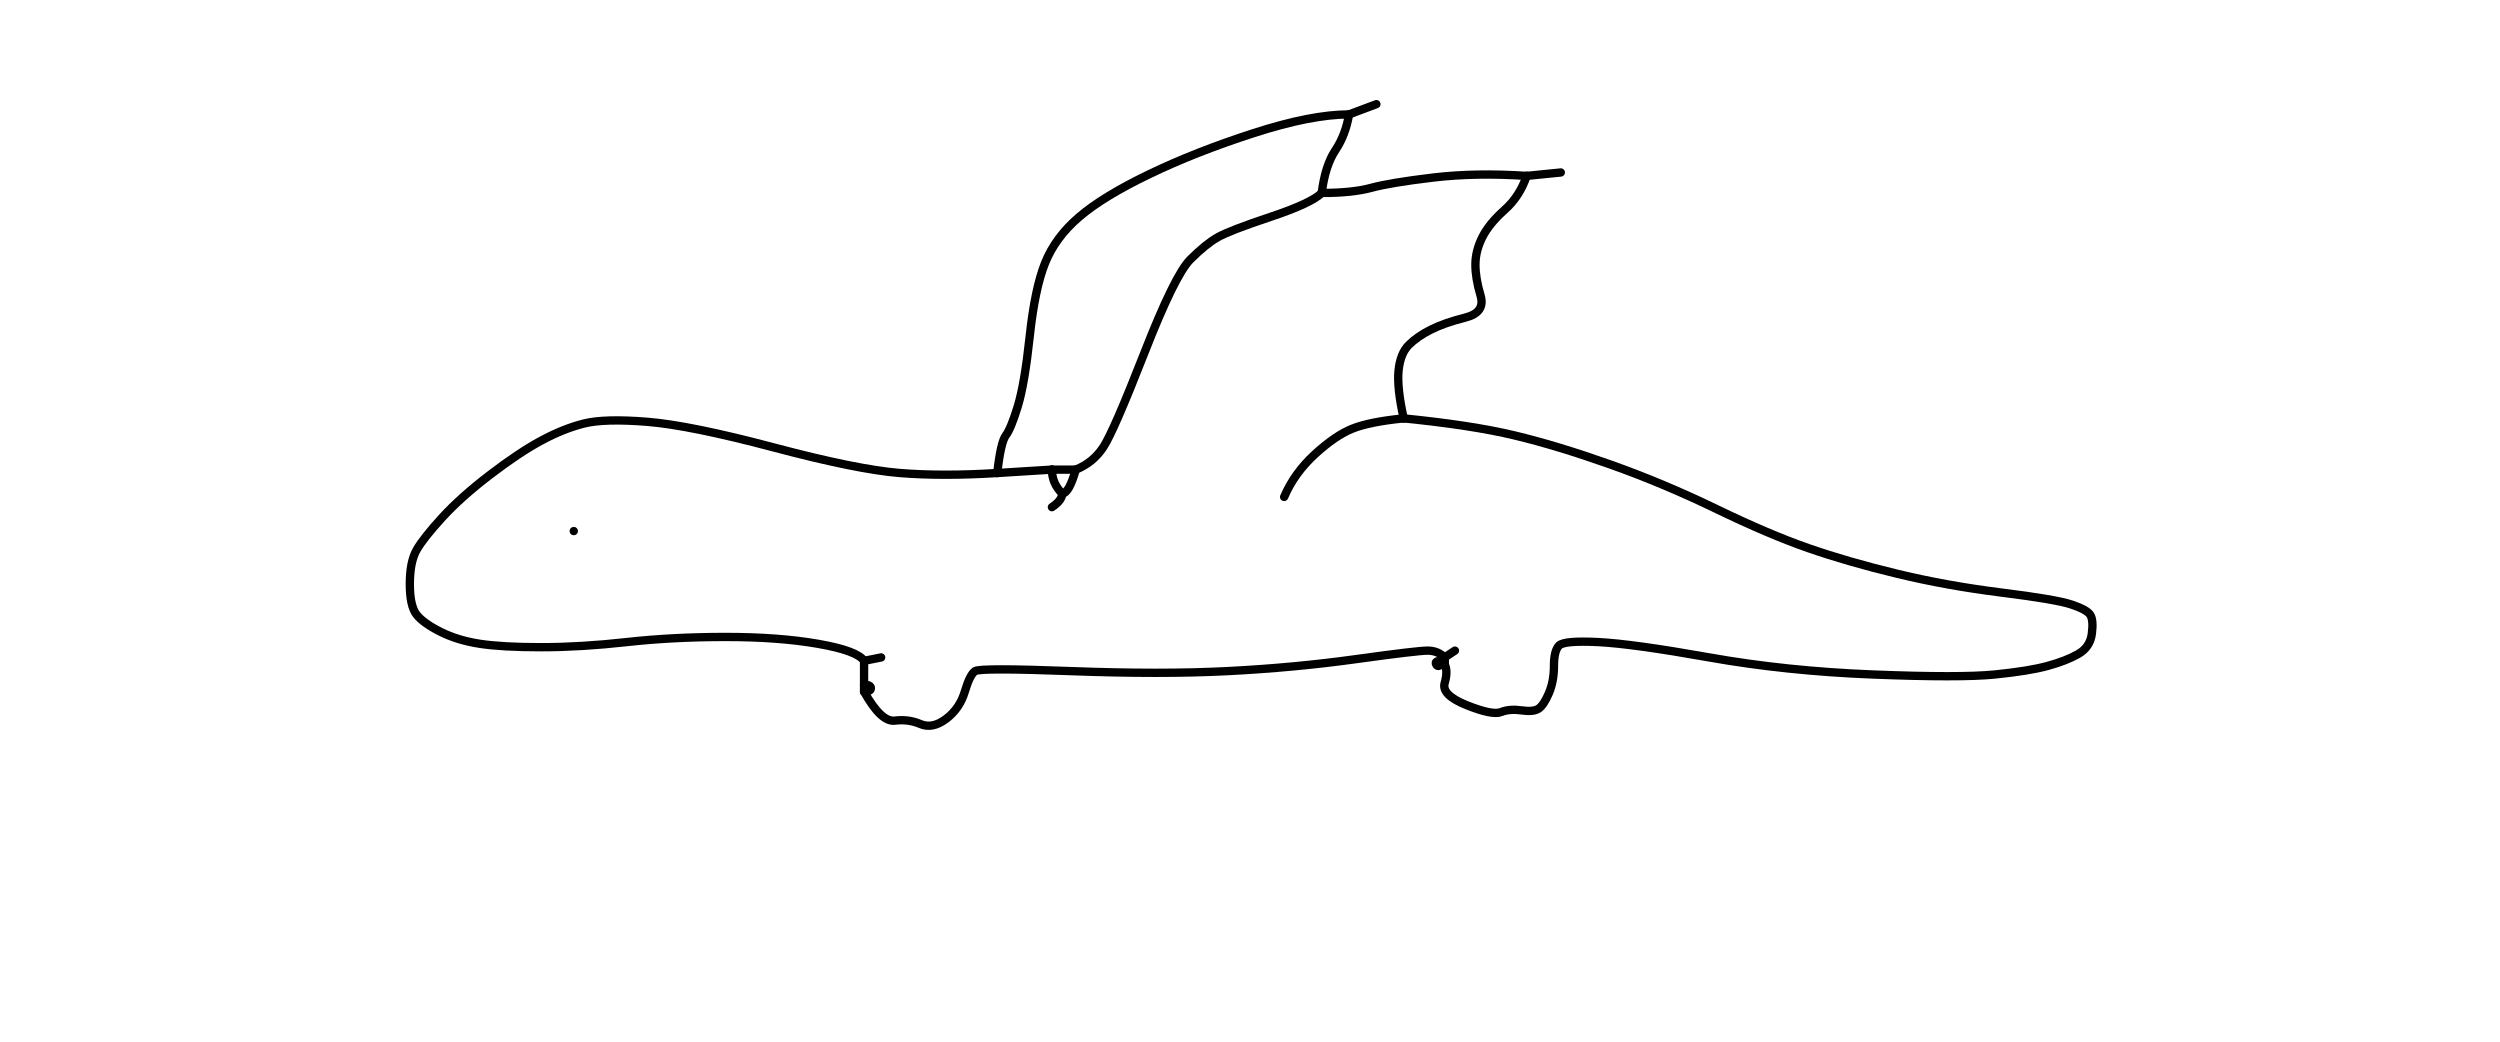
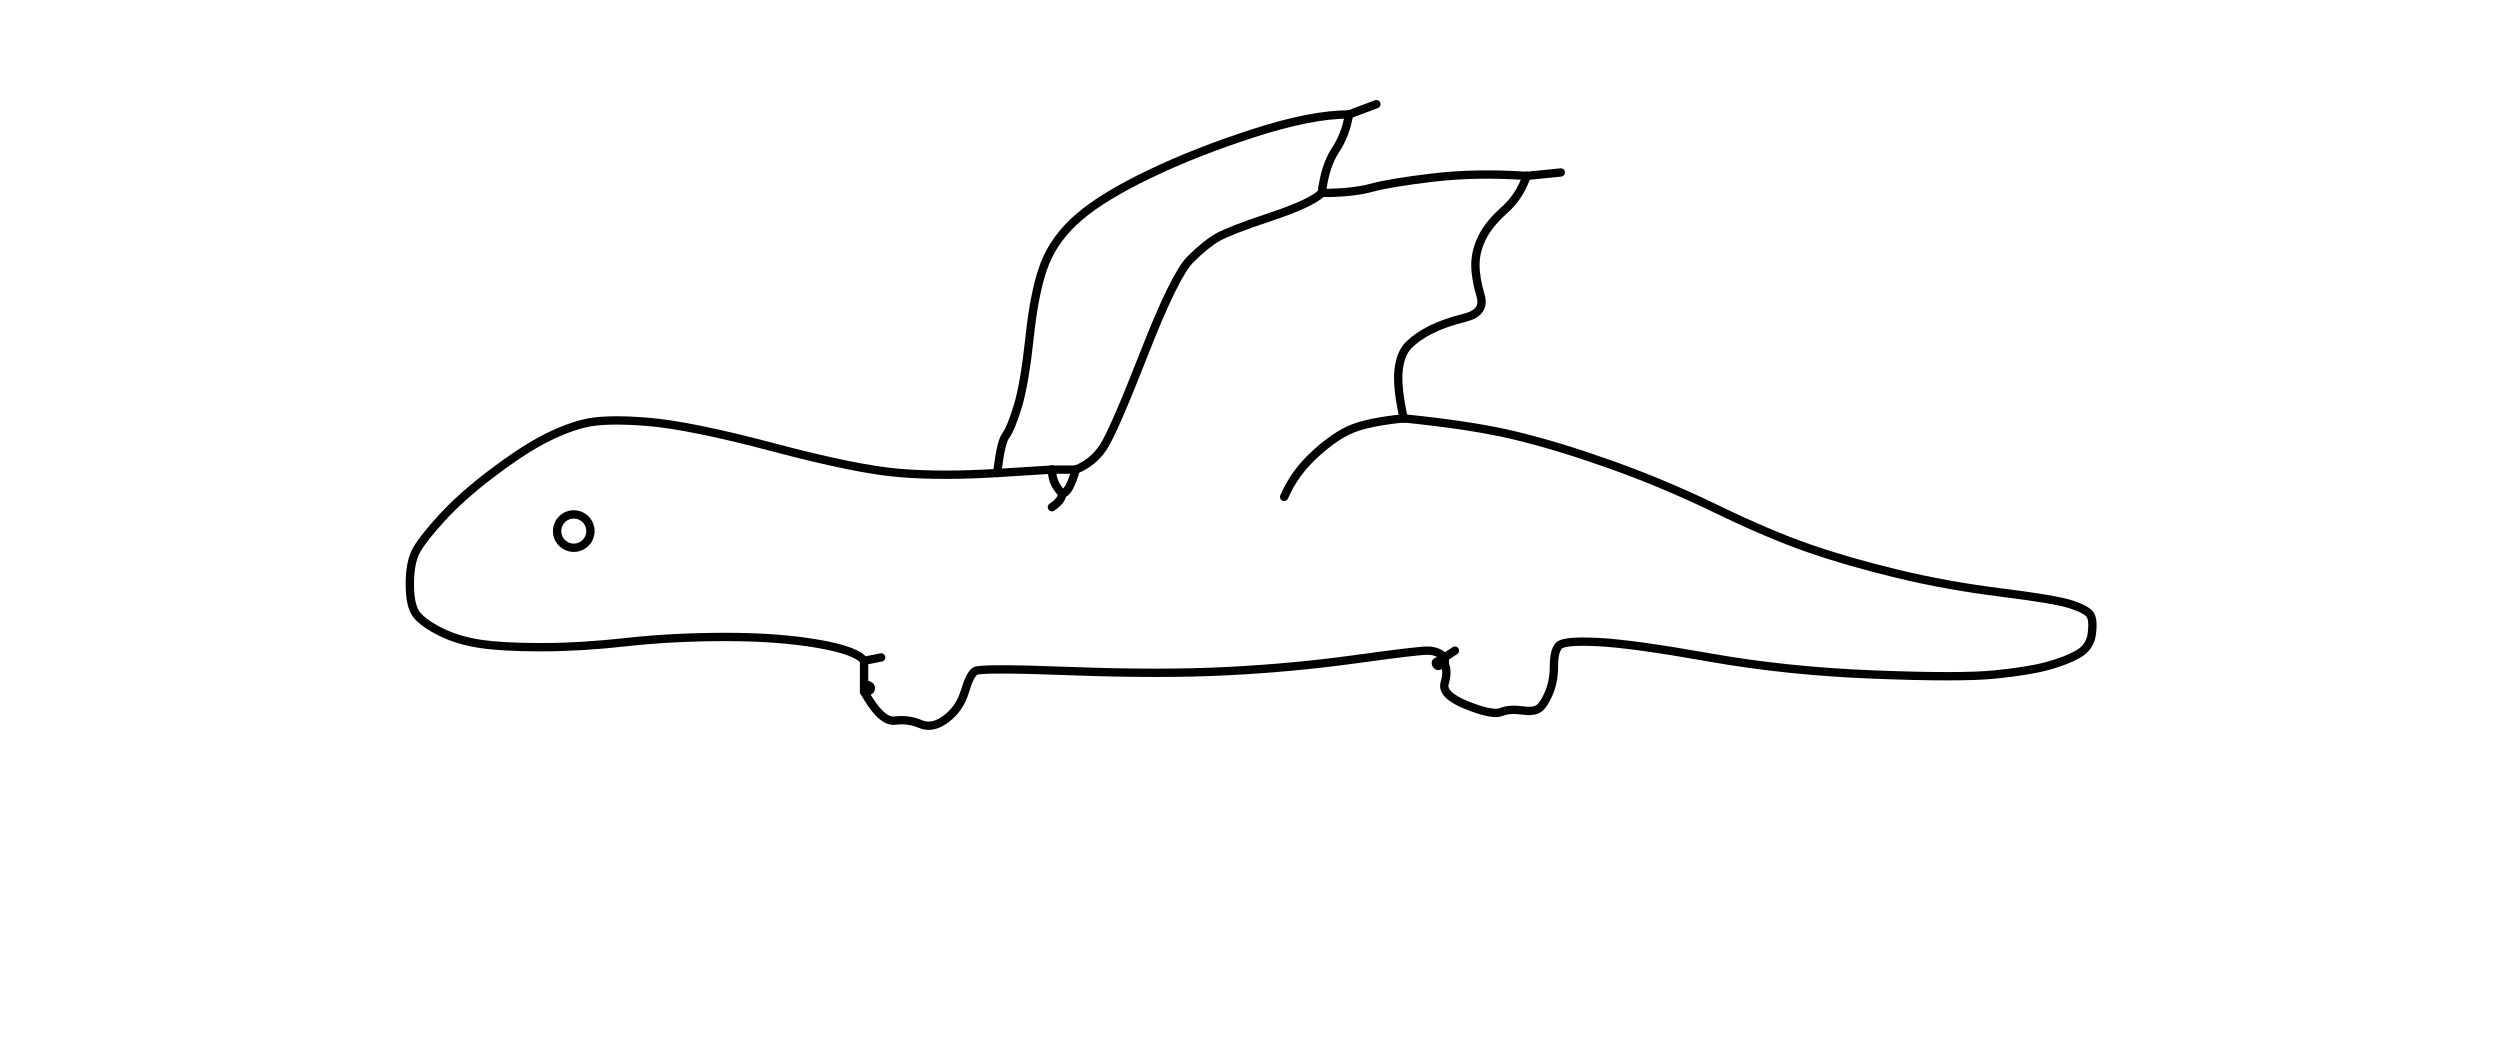
<svg xmlns="http://www.w3.org/2000/svg" viewBox="0 0 1200 500">
  <g fill="none" stroke="currentColor" stroke-width="4" stroke-linecap="round" stroke-linejoin="round">
-     <path d="M 275.41 254.92 L 275.41 254.92" />
+     <circle cx="275.41" cy="254.92" r="8" />
    <path d="M 616.39 238.52 Q 621.31 227.05 631.15 218.03 Q 640.98 209.02 649.18 205.74 Q 657.38 202.46 673.77 200.82" />
    <path d="M 504.92 225.41 L 478.69 227.05" />
    <path d="M 504.92 225.41 L 516.39 225.41" />
    <path d="M 504.92 225.41 Q 504.92 231.97 509.84 236.89" />
    <path d="M 673.77 200.82 Q 670.49 186.07 671.31 177.87 Q 672.13 169.67 676.23 165.57 Q 680.33 161.48 686.89 158.20 Q 693.44 154.92 703.28 152.46 Q 713.11 150.00 710.66 141.80 Q 708.20 133.61 708.20 127.05 Q 708.20 120.49 711.48 113.93 Q 714.75 107.38 722.13 100.82 Q 729.51 94.26 732.79 84.43" />
    <path d="M 673.77 200.82 Q 706.56 204.10 727.05 209.02 Q 747.54 213.93 772.95 222.95 Q 798.36 231.97 823.77 244.26 Q 849.18 256.56 868.03 263.11 Q 886.89 269.67 910.66 275.41 Q 934.43 281.15 960.66 284.43 Q 986.89 287.70 994.26 290.16 Q 1001.64 292.62 1003.28 295.08 Q 1004.92 297.54 1004.10 304.10 Q 1003.28 310.66 997.54 313.93 Q 991.80 317.21 982.79 319.67 Q 973.77 322.13 957.38 323.77 Q 940.98 325.41 899.18 323.77 Q 857.38 322.13 820.49 315.57 Q 783.61 309.02 767.21 308.20 Q 750.82 307.38 748.36 309.84 Q 745.90 312.30 745.90 319.67 Q 745.90 327.05 743.44 332.79 Q 740.98 338.52 738.52 340.16 Q 736.07 341.80 730.33 340.98 Q 724.59 340.16 720.49 341.80 Q 716.39 343.44 704.10 338.52 Q 691.80 333.61 693.44 327.87 Q 695.08 322.13 693.44 318.85" />
    <path d="M 698.36 312.30 L 693.44 315.57" />
    <path d="M 691.80 317.21 Q 688.52 317.21 689.34 318.85 Q 690.16 320.49 691.80 318.85" />
    <path d="M 691.80 317.21 L 693.44 317.21" />
    <path d="M 691.80 317.21 L 691.80 318.85" />
    <path d="M 693.44 315.57 Q 690.16 312.30 685.25 312.30 Q 680.33 312.30 650.82 316.39 Q 621.31 320.49 589.34 322.13 Q 557.38 323.77 513.93 322.13 Q 470.49 320.49 468.03 322.13 Q 465.57 323.77 463.11 331.97 Q 460.66 340.16 454.10 345.08 Q 447.54 350.00 441.80 347.54 Q 436.07 345.08 429.51 345.90 Q 422.95 346.72 414.75 331.97" />
    <path d="M 693.44 315.57 L 693.44 317.21" />
    <path d="M 693.44 318.85 L 693.44 317.21" />
    <path d="M 693.44 318.85 L 691.80 318.85" />
    <path d="M 414.75 328.69 L 414.75 317.21" />
    <path d="M 414.75 328.69 Q 418.03 328.69 418.03 330.33 Q 418.03 331.97 414.75 331.97" />
    <path d="M 414.75 328.69 L 414.75 331.97" />
    <path d="M 422.95 315.57 L 414.75 317.21" />
    <path d="M 414.75 317.21 Q 411.48 312.30 392.62 309.02 Q 373.77 305.74 348.36 305.74 Q 322.95 305.74 300.82 308.20 Q 278.69 310.66 259.84 310.66 Q 240.98 310.66 230.33 309.02 Q 219.67 307.38 211.48 303.28 Q 203.28 299.18 200.00 295.08 Q 196.72 290.98 196.72 280.33 Q 196.72 269.67 200.00 263.93 Q 203.28 258.20 212.30 248.36 Q 221.31 238.52 235.25 227.87 Q 249.18 217.21 259.84 211.48 Q 270.49 205.74 280.33 203.28 Q 290.16 200.82 310.66 202.46 Q 331.15 204.10 371.31 214.75 Q 411.48 225.41 431.97 227.05 Q 452.46 228.69 478.69 227.05" />
    <path d="M 660.66 50.00 L 647.54 54.92" />
    <path d="M 732.79 84.43 Q 708.20 82.79 687.70 85.25 Q 667.21 87.70 658.20 90.16 Q 649.18 92.62 634.43 92.62" />
    <path d="M 732.79 84.43 L 749.18 82.79" />
    <path d="M 516.39 225.41 Q 524.59 222.13 529.51 214.75 Q 534.43 207.38 549.18 169.67 Q 563.93 131.97 571.31 124.59 Q 578.69 117.21 584.43 113.93 Q 590.16 110.66 609.84 104.10 Q 629.51 97.54 634.43 92.62" />
    <path d="M 516.39 225.41 Q 513.11 236.89 509.84 236.89" />
    <path d="M 647.54 54.92 Q 629.51 54.92 601.64 63.93 Q 573.77 72.95 551.64 83.61 Q 529.51 94.26 518.03 104.10 Q 506.56 113.93 501.64 126.23 Q 496.72 138.52 494.26 161.48 Q 491.80 184.43 488.52 195.08 Q 485.25 205.74 482.79 209.02 Q 480.33 212.30 478.69 227.05" />
    <path d="M 647.54 54.92 Q 645.90 64.75 640.98 72.13 Q 636.07 79.51 634.43 92.62" />
    <path d="M 509.84 236.89 Q 509.84 240.16 504.92 243.44" />
  </g>
</svg>
